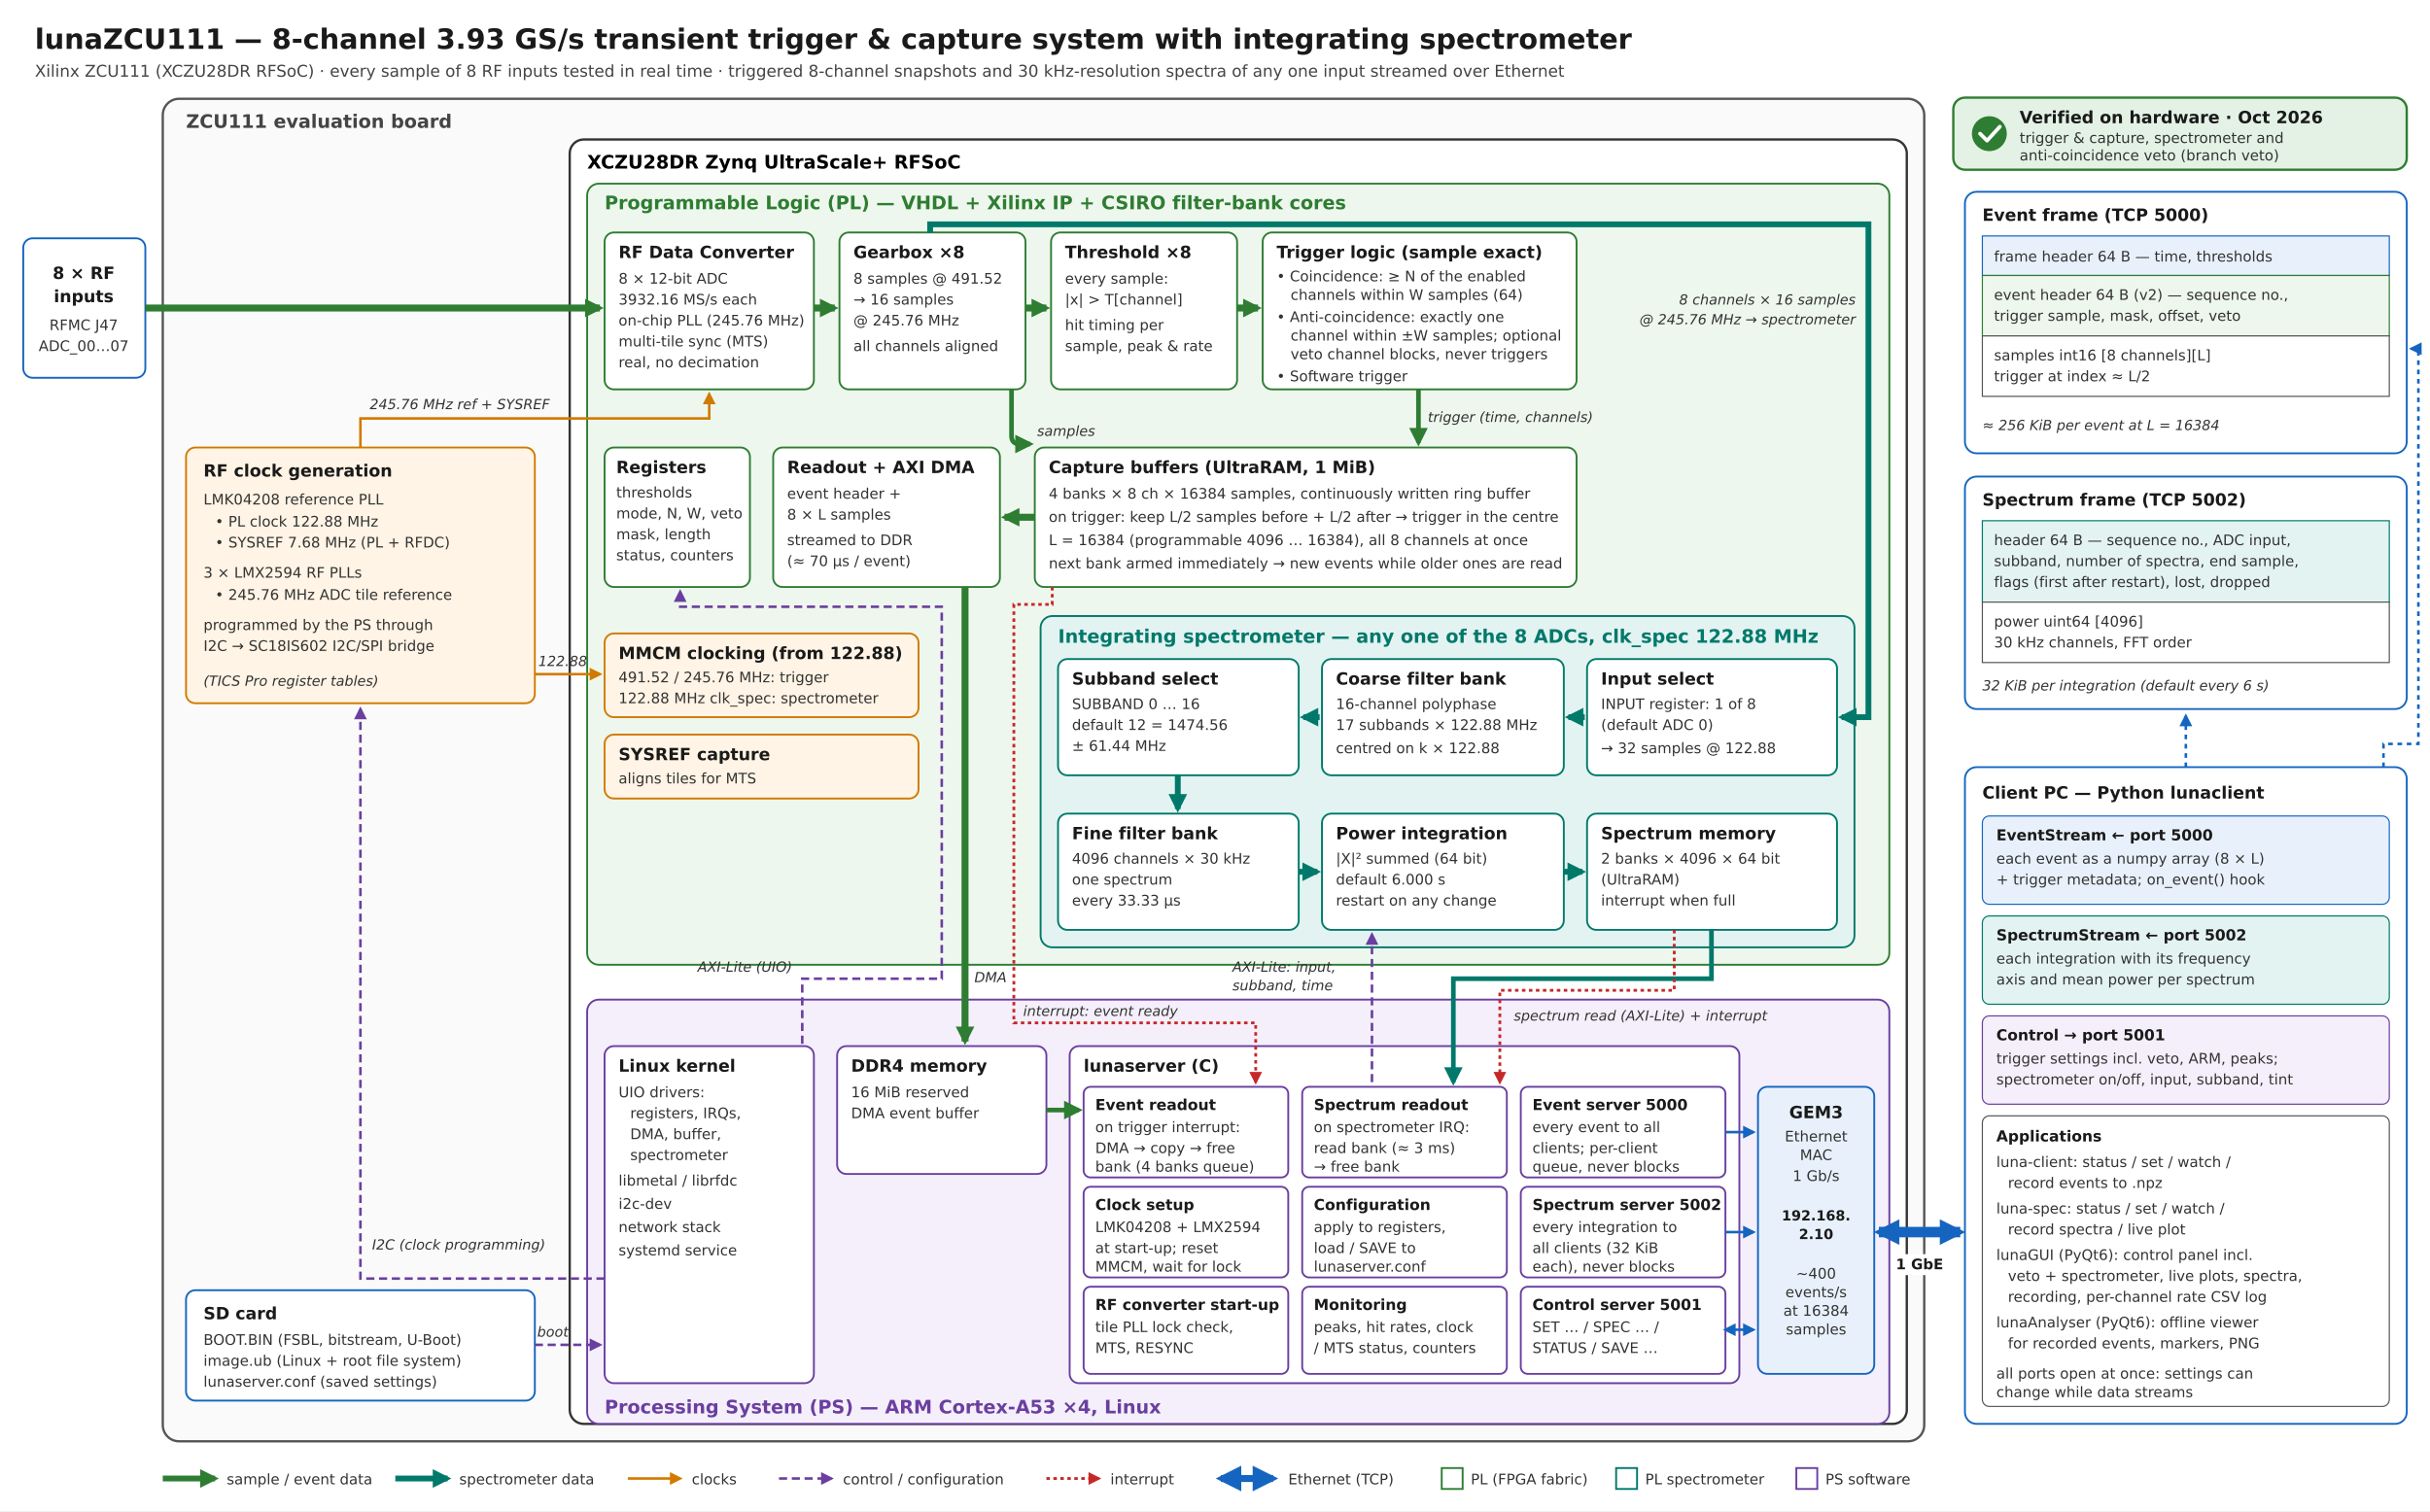
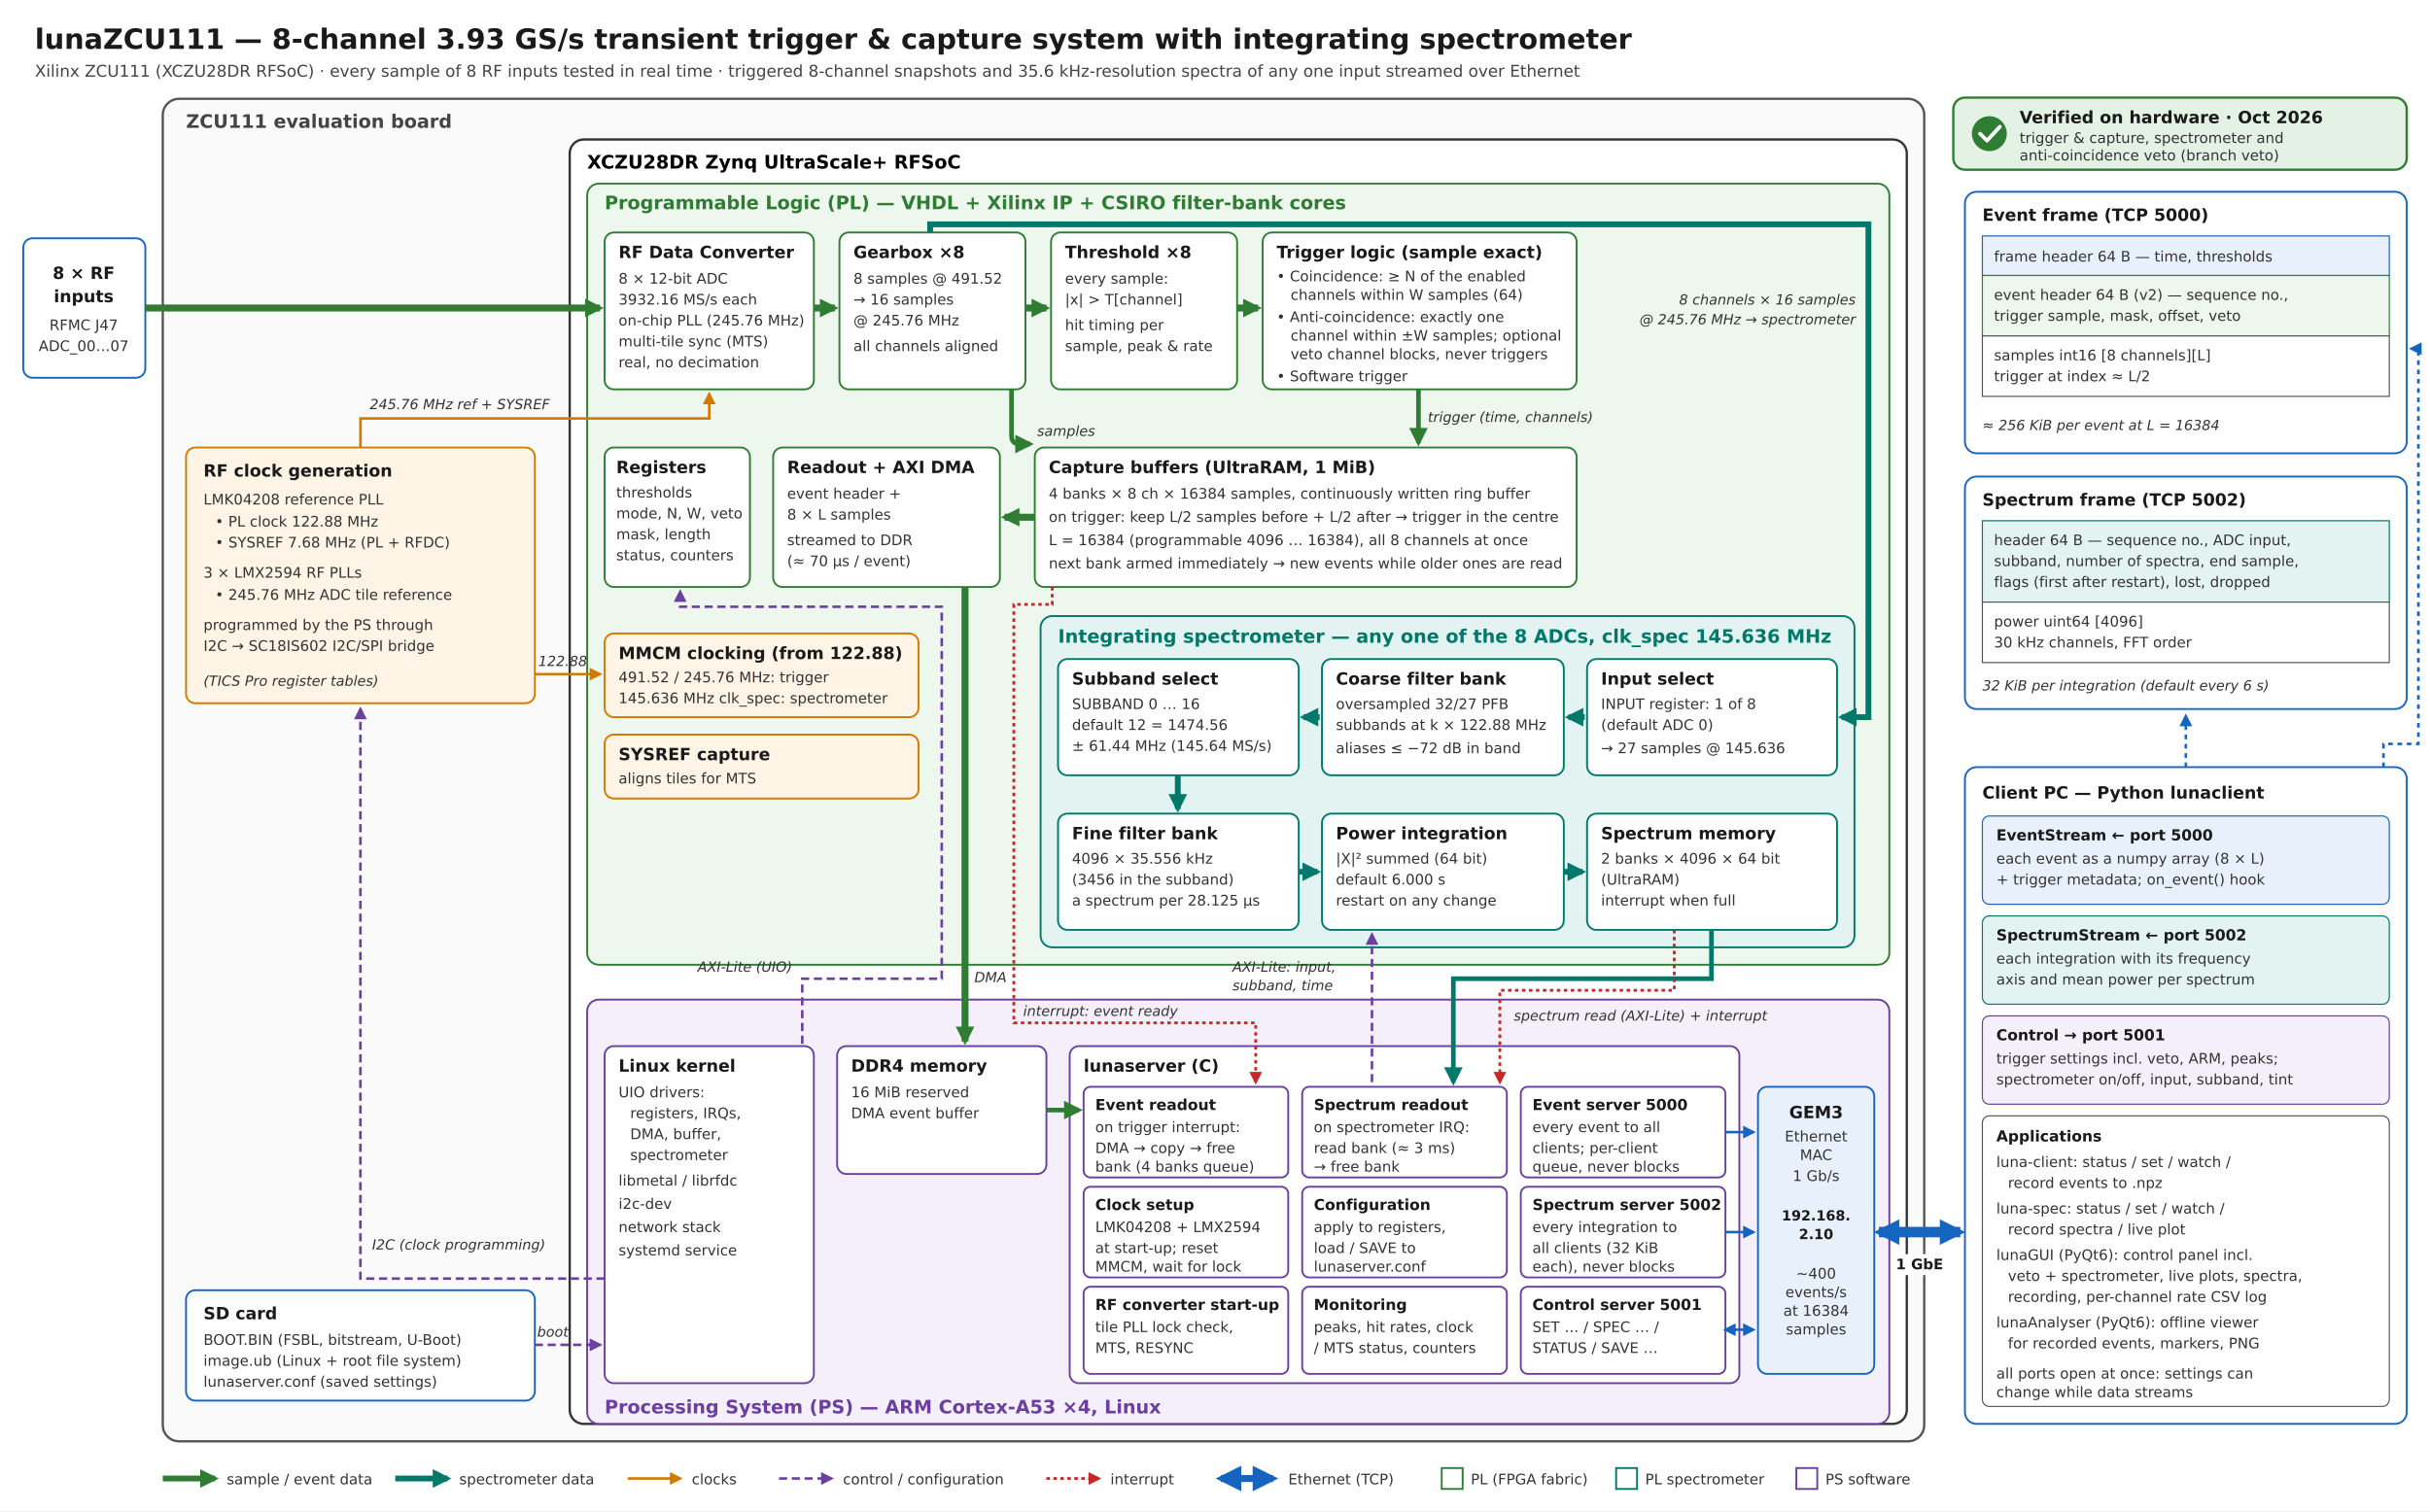
<svg xmlns="http://www.w3.org/2000/svg" width="2090" height="1300" viewBox="0 0 2090 1300" font-family="DejaVu Sans, Arial, Helvetica, sans-serif" font-size="13">
  <defs>
    <marker id="ag" viewBox="0 0 10 10" refX="8" refY="5" markerUnits="userSpaceOnUse" markerWidth="16" markerHeight="16" orient="auto-start-reverse">
      <path d="M0,0 L10,5 L0,10 z" fill="#2e7d32" />
    </marker>
    <marker id="at" viewBox="0 0 10 10" refX="8" refY="5" markerUnits="userSpaceOnUse" markerWidth="16" markerHeight="16" orient="auto-start-reverse">
      <path d="M0,0 L10,5 L0,10 z" fill="#00796b" />
    </marker>
    <marker id="ao" viewBox="0 0 10 10" refX="8" refY="5" markerUnits="userSpaceOnUse" markerWidth="11" markerHeight="11" orient="auto-start-reverse">
      <path d="M0,0 L10,5 L0,10 z" fill="#d17a00" />
    </marker>
    <marker id="ap" viewBox="0 0 10 10" refX="8" refY="5" markerUnits="userSpaceOnUse" markerWidth="11" markerHeight="11" orient="auto-start-reverse">
      <path d="M0,0 L10,5 L0,10 z" fill="#6a3fa0" />
    </marker>
    <marker id="ar" viewBox="0 0 10 10" refX="8" refY="5" markerUnits="userSpaceOnUse" markerWidth="11" markerHeight="11" orient="auto-start-reverse">
      <path d="M0,0 L10,5 L0,10 z" fill="#c62828" />
    </marker>
    <marker id="ab" viewBox="0 0 10 10" refX="8" refY="5" markerUnits="userSpaceOnUse" markerWidth="22" markerHeight="22" orient="auto-start-reverse">
      <path d="M0,0 L10,5 L0,10 z" fill="#1565c0" />
    </marker>
    <marker id="abs" viewBox="0 0 10 10" refX="8" refY="5" markerUnits="userSpaceOnUse" markerWidth="11" markerHeight="11" orient="auto-start-reverse">
      <path d="M0,0 L10,5 L0,10 z" fill="#1565c0" />
    </marker>
    <style>
      .title{font-size:24px;font-weight:bold;fill:#1a1a1a}
      .sub{font-size:14px;fill:#444}
      .reg{font-size:16px;font-weight:bold}
      .bt{font-size:14.5px;font-weight:bold;fill:#1a1a1a}
      .tx{font-size:12.5px;fill:#333}
      .lbl{font-size:12px;fill:#333;font-style:italic}
      .board{fill:#fafafa;stroke:#555;stroke-width:2}
      .soc{fill:#ffffff;stroke:#333;stroke-width:2}
      .plr{fill:#eef7ee;stroke:#2e7d32;stroke-width:1.6}
      .psr{fill:#f4effa;stroke:#6a3fa0;stroke-width:1.6}
      .spr{fill:#e3f3f1;stroke:#00796b;stroke-width:1.6}
      .pl{fill:#ffffff;stroke:#2e7d32;stroke-width:1.6}
      .sp{fill:#ffffff;stroke:#00796b;stroke-width:1.6}
      .ps{fill:#ffffff;stroke:#6a3fa0;stroke-width:1.6}
      .ck{fill:#fff4e5;stroke:#d17a00;stroke-width:1.6}
      .net{fill:#e8f1fb;stroke:#1565c0;stroke-width:1.6}
      .ext{fill:#ffffff;stroke:#1565c0;stroke-width:1.6}
      .data{stroke:#2e7d32;stroke-width:6;fill:none;marker-end:url(#ag)}
      .sdat{stroke:#00796b;stroke-width:5;fill:none;marker-end:url(#at)}
      .clk{stroke:#d17a00;stroke-width:2.2;fill:none;marker-end:url(#ao)}
      .ctl{stroke:#6a3fa0;stroke-width:2.2;fill:none;stroke-dasharray:7 4;marker-end:url(#ap)}
      .irq{stroke:#c62828;stroke-width:2.4;fill:none;stroke-dasharray:3 3;marker-end:url(#ar)}
      .eth{stroke:#1565c0;stroke-width:9;fill:none;marker-end:url(#ab);marker-start:url(#ab)}
    </style>
  </defs>
  <rect x="0" y="0" width="2090" height="1300" fill="#ffffff" />
  <text x="30" y="42" class="title">lunaZCU111 — 8-channel 3.93 GS/s transient trigger &amp; capture system with integrating spectrometer</text>
-   <text x="30" y="66" class="sub">Xilinx ZCU111 (XCZU28DR RFSoC) · every sample of 8 RF inputs tested in real time · triggered 8-channel snapshots and 30 kHz-resolution spectra of any one input streamed over Ethernet</text>
+   <text x="30" y="66" class="sub">Xilinx ZCU111 (XCZU28DR RFSoC) · every sample of 8 RF inputs tested in real time · triggered 8-channel snapshots and 35.6 kHz-resolution spectra of any one input streamed over Ethernet</text>
  <rect x="1680" y="84" width="390" height="62" rx="10" fill="#e3f2e4" stroke="#2e7d32" stroke-width="2" />
  <circle cx="1711" cy="115" r="15" fill="#2e7d32" />
  <path d="M1703,115 L1709,121 L1720,109" fill="none" stroke="#ffffff" stroke-width="3.2" stroke-linecap="round" stroke-linejoin="round" />
  <text x="1737" y="106" class="bt" fill="#1b5e20">Verified on hardware · Oct 2026</text>
  <text x="1737" y="123" class="tx">trigger &amp; capture, spectrometer and</text>
  <text x="1737" y="138" class="tx">anti-coincidence veto (branch veto)</text>
  <rect x="20" y="205" width="105" height="120" rx="8" class="ext" />
  <text x="72" y="240" class="bt" text-anchor="middle">8 × RF</text>
  <text x="72" y="260" class="bt" text-anchor="middle">inputs</text>
  <text x="72" y="284" class="tx" text-anchor="middle">RFMC J47</text>
  <text x="72" y="302" class="tx" text-anchor="middle">ADC_00…07</text>
  <rect x="140" y="85" width="1515" height="1155" rx="14" class="board" />
  <text x="160" y="110" class="reg" fill="#444">ZCU111 evaluation board</text>
  <rect x="160" y="385" width="300" height="220" rx="8" class="ck" />
  <text x="175" y="410" class="bt">RF clock generation</text>
  <text x="175" y="434" class="tx">LMK04208 reference PLL</text>
  <text x="185" y="453" class="tx">• PL clock 122.88 MHz</text>
  <text x="185" y="471" class="tx">• SYSREF 7.68 MHz (PL + RFDC)</text>
  <text x="175" y="497" class="tx">3 × LMX2594 RF PLLs</text>
  <text x="185" y="516" class="tx">• 245.76 MHz ADC tile reference</text>
  <text x="175" y="542" class="tx">programmed by the PS through</text>
  <text x="175" y="560" class="tx">I2C → SC18IS602 I2C/SPI bridge</text>
  <text x="175" y="590" class="lbl">(TICS Pro register tables)</text>
  <rect x="160" y="1110" width="300" height="95" rx="8" class="ext" />
  <text x="175" y="1135" class="bt">SD card</text>
  <text x="175" y="1157" class="tx">BOOT.BIN (FSBL, bitstream, U-Boot)</text>
  <text x="175" y="1175" class="tx">image.ub (Linux + root file system)</text>
  <text x="175" y="1193" class="tx">lunaserver.conf (saved settings)</text>
  <rect x="490" y="120" width="1150" height="1105" rx="12" class="soc" />
  <text x="505" y="145" class="reg">XCZU28DR Zynq UltraScale+ RFSoC</text>
  <rect x="505" y="158" width="1120" height="672" rx="10" class="plr" />
  <text x="520" y="180" class="reg" fill="#2e7d32">Programmable Logic (PL) — VHDL + Xilinx IP + CSIRO filter-bank cores</text>
  <rect x="520" y="200" width="180" height="135" rx="8" class="pl" />
  <text x="532" y="222" class="bt">RF Data Converter</text>
  <text x="532" y="244" class="tx">8 × 12-bit ADC</text>
  <text x="532" y="262" class="tx">3932.16 MS/s each</text>
  <text x="532" y="280" class="tx">on-chip PLL (245.76 MHz)</text>
  <text x="532" y="298" class="tx">multi-tile sync (MTS)</text>
  <text x="532" y="316" class="tx">real, no decimation</text>
  <rect x="722" y="200" width="160" height="135" rx="8" class="pl" />
  <text x="734" y="222" class="bt">Gearbox ×8</text>
  <text x="734" y="244" class="tx">8 samples @ 491.52</text>
  <text x="734" y="262" class="tx">→ 16 samples</text>
  <text x="734" y="280" class="tx">@ 245.76 MHz</text>
  <text x="734" y="302" class="tx">all channels aligned</text>
  <rect x="904" y="200" width="160" height="135" rx="8" class="pl" />
  <text x="916" y="222" class="bt">Threshold ×8</text>
  <text x="916" y="244" class="tx">every sample:</text>
  <text x="916" y="262" class="tx">|x| &gt; T[channel]</text>
  <text x="916" y="284" class="tx">hit timing per</text>
  <text x="916" y="302" class="tx">sample, peak &amp; rate</text>
  <rect x="1086" y="200" width="270" height="135" rx="8" class="pl" />
  <text x="1098" y="222" class="bt">Trigger logic (sample exact)</text>
  <text x="1098" y="242" class="tx">• Coincidence: ≥ N of the enabled</text>
  <text x="1110" y="258" class="tx">channels within W samples (64)</text>
  <text x="1098" y="277" class="tx">• Anti-coincidence: exactly one</text>
  <text x="1110" y="293" class="tx">channel within ±W samples; optional</text>
  <text x="1110" y="309" class="tx">veto channel blocks, never triggers</text>
  <text x="1098" y="328" class="tx">• Software trigger</text>
  <rect x="520" y="385" width="125" height="120" rx="8" class="pl" />
  <text x="530" y="407" class="bt">Registers</text>
  <text x="530" y="428" class="tx">thresholds</text>
  <text x="530" y="446" class="tx">mode, N, W, veto</text>
  <text x="530" y="464" class="tx">mask, length</text>
  <text x="530" y="482" class="tx">status, counters</text>
  <rect x="665" y="385" width="195" height="120" rx="8" class="pl" />
  <text x="677" y="407" class="bt">Readout + AXI DMA</text>
  <text x="677" y="429" class="tx">event header +</text>
  <text x="677" y="447" class="tx">8 × L samples</text>
  <text x="677" y="469" class="tx">streamed to DDR</text>
  <text x="677" y="487" class="tx">(≈ 70 µs / event)</text>
  <rect x="890" y="385" width="466" height="120" rx="8" class="pl" />
  <text x="902" y="407" class="bt">Capture buffers (UltraRAM, 1 MiB)</text>
  <text x="902" y="429" class="tx">4 banks × 8 ch × 16384 samples, continuously written ring buffer</text>
  <text x="902" y="449" class="tx">on trigger: keep L/2 samples before + L/2 after → trigger in the centre</text>
  <text x="902" y="469" class="tx">L = 16384 (programmable 4096 … 16384), all 8 channels at once</text>
  <text x="902" y="489" class="tx">next bank armed immediately → new events while older ones are read</text>
  <rect x="520" y="545" width="270" height="72" rx="8" class="ck" />
  <text x="532" y="567" class="bt">MMCM clocking (from 122.88)</text>
  <text x="532" y="587" class="tx">491.52 / 245.76 MHz: trigger</text>
-   <text x="532" y="605" class="tx">122.88 MHz clk_spec: spectrometer</text>
+   <text x="532" y="605" class="tx">145.636 MHz clk_spec: spectrometer</text>
  <rect x="520" y="632" width="270" height="55" rx="8" class="ck" />
  <text x="532" y="654" class="bt">SYSREF capture</text>
  <text x="532" y="674" class="tx">aligns tiles for MTS</text>
  <rect x="895" y="530" width="700" height="285" rx="10" class="spr" />
-   <text x="910" y="553" class="reg" fill="#00796b">Integrating spectrometer — any one of the 8 ADCs, clk_spec 122.88 MHz</text>
+   <text x="910" y="553" class="reg" fill="#00796b">Integrating spectrometer — any one of the 8 ADCs, clk_spec 145.636 MHz</text>
  <rect x="1365" y="567" width="215" height="100" rx="8" class="sp" />
  <text x="1377" y="589" class="bt">Input select</text>
  <text x="1377" y="610" class="tx">INPUT register: 1 of 8</text>
  <text x="1377" y="628" class="tx">(default ADC 0)</text>
-   <text x="1377" y="648" class="tx">→ 32 samples @ 122.88</text>
+   <text x="1377" y="648" class="tx">→ 27 samples @ 145.636</text>
  <rect x="1137" y="567" width="208" height="100" rx="8" class="sp" />
  <text x="1149" y="589" class="bt">Coarse filter bank</text>
-   <text x="1149" y="610" class="tx">16-channel polyphase</text>
-   <text x="1149" y="628" class="tx">17 subbands × 122.88 MHz</text>
-   <text x="1149" y="648" class="tx">centred on k × 122.88</text>
+   <text x="1149" y="610" class="tx">oversampled 32/27 PFB</text>
+   <text x="1149" y="628" class="tx">subbands at k × 122.88 MHz</text>
+   <text x="1149" y="648" class="tx">aliases ≤ −72 dB in band</text>
  <rect x="910" y="567" width="207" height="100" rx="8" class="sp" />
  <text x="922" y="589" class="bt">Subband select</text>
  <text x="922" y="610" class="tx">SUBBAND 0 … 16</text>
  <text x="922" y="628" class="tx">default 12 = 1474.56</text>
-   <text x="922" y="646" class="tx">± 61.44 MHz</text>
+   <text x="922" y="646" class="tx">± 61.44 MHz (145.64 MS/s)</text>
  <rect x="910" y="700" width="207" height="100" rx="8" class="sp" />
  <text x="922" y="722" class="bt">Fine filter bank</text>
-   <text x="922" y="743" class="tx">4096 channels × 30 kHz</text>
-   <text x="922" y="761" class="tx">one spectrum</text>
-   <text x="922" y="779" class="tx">every 33.33 µs</text>
+   <text x="922" y="743" class="tx">4096 × 35.556 kHz</text>
+   <text x="922" y="761" class="tx">(3456 in the subband)</text>
+   <text x="922" y="779" class="tx">a spectrum per 28.125 µs</text>
  <rect x="1137" y="700" width="208" height="100" rx="8" class="sp" />
  <text x="1149" y="722" class="bt">Power integration</text>
  <text x="1149" y="743" class="tx">|X|² summed (64 bit)</text>
  <text x="1149" y="761" class="tx">default 6.000 s</text>
  <text x="1149" y="779" class="tx">restart on any change</text>
  <rect x="1365" y="700" width="215" height="100" rx="8" class="sp" />
  <text x="1377" y="722" class="bt">Spectrum memory</text>
  <text x="1377" y="743" class="tx">2 banks × 4096 × 64 bit</text>
  <text x="1377" y="761" class="tx">(UltraRAM)</text>
  <text x="1377" y="779" class="tx">interrupt when full</text>
  <path d="M1363,617 L1349,617" class="sdat" />
  <path d="M1135,617 L1121,617" class="sdat" />
  <path d="M1013,667 L1013,696" class="sdat" />
  <path d="M1117,750 L1133,750" class="sdat" />
  <path d="M1345,750 L1361,750" class="sdat" />
  <rect x="505" y="860" width="1120" height="365" rx="10" class="psr" />
  <text x="520" y="1216" class="reg" fill="#6a3fa0">Processing System (PS) — ARM Cortex-A53 ×4, Linux</text>
  <rect x="520" y="900" width="180" height="290" rx="8" class="ps" />
  <text x="532" y="922" class="bt">Linux kernel</text>
  <text x="532" y="944" class="tx">UIO drivers:</text>
  <text x="542" y="962" class="tx">registers, IRQs,</text>
  <text x="542" y="980" class="tx">DMA, buffer,</text>
  <text x="542" y="998" class="tx">spectrometer</text>
  <text x="532" y="1020" class="tx">libmetal / librfdc</text>
  <text x="532" y="1040" class="tx">i2c-dev</text>
  <text x="532" y="1060" class="tx">network stack</text>
  <text x="532" y="1080" class="tx">systemd service</text>
  <rect x="720" y="900" width="180" height="110" rx="8" class="ps" />
  <text x="732" y="922" class="bt">DDR4 memory</text>
  <text x="732" y="944" class="tx">16 MiB reserved</text>
  <text x="732" y="962" class="tx">DMA event buffer</text>
  <rect x="920" y="900" width="576" height="290" rx="8" class="ps" />
  <text x="932" y="922" class="bt">lunaserver (C)</text>
  <rect x="932" y="935" width="176" height="78" rx="6" class="ps" />
  <text x="942" y="955" class="bt" style="font-size:13px">Event readout</text>
  <text x="942" y="974" class="tx">on trigger interrupt:</text>
  <text x="942" y="992" class="tx">DMA → copy → free</text>
  <text x="942" y="1008" class="tx">bank (4 banks queue)</text>
  <rect x="932" y="1021" width="176" height="78" rx="6" class="ps" />
  <text x="942" y="1041" class="bt" style="font-size:13px">Clock setup</text>
  <text x="942" y="1060" class="tx">LMK04208 + LMX2594</text>
  <text x="942" y="1078" class="tx">at start-up; reset</text>
  <text x="942" y="1094" class="tx">MMCM, wait for lock</text>
  <rect x="932" y="1107" width="176" height="75" rx="6" class="ps" />
  <text x="942" y="1127" class="bt" style="font-size:13px">RF converter start-up</text>
  <text x="942" y="1146" class="tx">tile PLL lock check,</text>
  <text x="942" y="1164" class="tx">MTS, RESYNC</text>
  <rect x="1120" y="935" width="176" height="78" rx="6" class="ps" />
  <text x="1130" y="955" class="bt" style="font-size:13px">Spectrum readout</text>
  <text x="1130" y="974" class="tx">on spectrometer IRQ:</text>
  <text x="1130" y="992" class="tx">read bank (≈ 3 ms)</text>
  <text x="1130" y="1008" class="tx">→ free bank</text>
  <rect x="1120" y="1021" width="176" height="78" rx="6" class="ps" />
  <text x="1130" y="1041" class="bt" style="font-size:13px">Configuration</text>
  <text x="1130" y="1060" class="tx">apply to registers,</text>
  <text x="1130" y="1078" class="tx">load / SAVE to</text>
  <text x="1130" y="1094" class="tx">lunaserver.conf</text>
  <rect x="1120" y="1107" width="176" height="75" rx="6" class="ps" />
  <text x="1130" y="1127" class="bt" style="font-size:13px">Monitoring</text>
  <text x="1130" y="1146" class="tx">peaks, hit rates, clock</text>
  <text x="1130" y="1164" class="tx">/ MTS status, counters</text>
  <rect x="1308" y="935" width="176" height="78" rx="6" class="ps" />
  <text x="1318" y="955" class="bt" style="font-size:13px">Event server 5000</text>
  <text x="1318" y="974" class="tx">every event to all</text>
  <text x="1318" y="992" class="tx">clients; per-client</text>
  <text x="1318" y="1008" class="tx">queue, never blocks</text>
  <rect x="1308" y="1021" width="176" height="78" rx="6" class="ps" />
  <text x="1318" y="1041" class="bt" style="font-size:13px">Spectrum server 5002</text>
  <text x="1318" y="1060" class="tx">every integration to</text>
  <text x="1318" y="1078" class="tx">all clients (32 KiB</text>
  <text x="1318" y="1094" class="tx">each), never blocks</text>
  <rect x="1308" y="1107" width="176" height="75" rx="6" class="ps" />
  <text x="1318" y="1127" class="bt" style="font-size:13px">Control server 5001</text>
  <text x="1318" y="1146" class="tx">SET … / SPEC … /</text>
  <text x="1318" y="1164" class="tx">STATUS / SAVE …</text>
  <rect x="1512" y="935" width="100" height="247" rx="8" class="net" />
  <text x="1562" y="962" class="bt" text-anchor="middle">GEM3</text>
  <text x="1562" y="982" class="tx" text-anchor="middle">Ethernet</text>
  <text x="1562" y="998" class="tx" text-anchor="middle">MAC</text>
  <text x="1562" y="1016" class="tx" text-anchor="middle">1 Gb/s</text>
  <text x="1562" y="1050" class="bt" text-anchor="middle" style="font-size:12px">192.168.</text>
  <text x="1562" y="1066" class="bt" text-anchor="middle" style="font-size:12px">2.10</text>
  <text x="1562" y="1100" class="tx" text-anchor="middle">~400</text>
  <text x="1562" y="1116" class="tx" text-anchor="middle">events/s</text>
  <text x="1562" y="1132" class="tx" text-anchor="middle">at 16384</text>
  <text x="1562" y="1148" class="tx" text-anchor="middle">samples</text>
  <rect x="1690" y="165" width="380" height="225" rx="10" class="ext" />
  <text x="1705" y="190" class="bt">Event frame (TCP 5000)</text>
  <rect x="1705" y="203" width="350" height="34" fill="#e8f1fb" stroke="#1565c0" />
  <text x="1715" y="225" class="tx">frame header 64 B — time, thresholds</text>
  <rect x="1705" y="237" width="350" height="52" fill="#eef7ee" stroke="#2e7d32" />
  <text x="1715" y="258" class="tx">event header 64 B (v2) — sequence no.,</text>
  <text x="1715" y="276" class="tx">trigger sample, mask, offset, veto</text>
  <rect x="1705" y="289" width="350" height="52" fill="#ffffff" stroke="#555" />
  <text x="1715" y="310" class="tx">samples int16 [8 channels][L]</text>
  <text x="1715" y="328" class="tx">trigger at index ≈ L/2</text>
  <text x="1705" y="370" class="lbl">≈ 256 KiB per event at L = 16384</text>
  <rect x="1690" y="410" width="380" height="200" rx="10" class="ext" />
  <text x="1705" y="435" class="bt">Spectrum frame (TCP 5002)</text>
  <rect x="1705" y="448" width="350" height="70" fill="#e3f3f1" stroke="#00796b" />
  <text x="1715" y="469" class="tx">header 64 B — sequence no., ADC input,</text>
  <text x="1715" y="487" class="tx">subband, number of spectra, end sample,</text>
  <text x="1715" y="505" class="tx">flags (first after restart), lost, dropped</text>
  <rect x="1705" y="518" width="350" height="52" fill="#ffffff" stroke="#555" />
  <text x="1715" y="539" class="tx">power uint64 [4096]</text>
  <text x="1715" y="557" class="tx">30 kHz channels, FFT order</text>
  <text x="1705" y="594" class="lbl">32 KiB per integration (default every 6 s)</text>
  <rect x="1690" y="660" width="380" height="565" rx="10" class="ext" />
  <text x="1705" y="687" class="bt">Client PC — Python lunaclient</text>
  <rect x="1705" y="702" width="350" height="76" rx="6" fill="#e8f1fb" stroke="#1565c0" />
  <text x="1717" y="723" class="bt" style="font-size:13px">EventStream  ← port 5000</text>
  <text x="1717" y="743" class="tx">each event as a numpy array (8 × L)</text>
  <text x="1717" y="761" class="tx">+ trigger metadata; on_event() hook</text>
  <rect x="1705" y="788" width="350" height="76" rx="6" fill="#e3f3f1" stroke="#00796b" />
  <text x="1717" y="809" class="bt" style="font-size:13px">SpectrumStream  ← port 5002</text>
  <text x="1717" y="829" class="tx">each integration with its frequency</text>
  <text x="1717" y="847" class="tx">axis and mean power per spectrum</text>
  <rect x="1705" y="874" width="350" height="76" rx="6" fill="#f4effa" stroke="#6a3fa0" />
  <text x="1717" y="895" class="bt" style="font-size:13px">Control  → port 5001</text>
  <text x="1717" y="915" class="tx">trigger settings incl. veto, ARM, peaks;</text>
  <text x="1717" y="933" class="tx">spectrometer on/off, input, subband, tint</text>
  <rect x="1705" y="960" width="350" height="250" rx="6" fill="#ffffff" stroke="#555" />
  <text x="1717" y="982" class="bt" style="font-size:13px">Applications</text>
  <text x="1717" y="1004" class="tx">luna-client: status / set / watch /</text>
  <text x="1727" y="1022" class="tx">record events to .npz</text>
  <text x="1717" y="1044" class="tx">luna-spec: status / set / watch /</text>
  <text x="1727" y="1062" class="tx">record spectra / live plot</text>
  <text x="1717" y="1084" class="tx">lunaGUI (PyQt6): control panel incl.</text>
  <text x="1727" y="1102" class="tx">veto + spectrometer, live plots, spectra,</text>
  <text x="1727" y="1120" class="tx">recording, per-channel rate CSV log</text>
  <text x="1717" y="1142" class="tx">lunaAnalyser (PyQt6): offline viewer</text>
  <text x="1727" y="1160" class="tx">for recorded events, markers, PNG</text>
  <text x="1717" y="1186" class="tx">all ports open at once: settings can</text>
  <text x="1717" y="1202" class="tx">change while data streams</text>
  <path d="M125,265 L516,265" class="data" />
  <path d="M700,265 L718,265" class="data" />
  <path d="M882,265 L900,265" class="data" />
  <path d="M1064,265 L1082,265" class="data" />
  <path d="M870,335 L870,375 Q870,382 877,382 L886,382" class="data" style="stroke-width:4" />
  <text x="892" y="375" class="lbl">samples</text>
  <path d="M1220,335 L1220,381" class="data" style="stroke-width:4" />
  <text x="1228" y="363" class="lbl">trigger (time, channels)</text>
  <path d="M890,445 L864,445" class="data" />
  <path d="M830,505 L830,896" class="data" />
  <text x="838" y="845" class="lbl">DMA</text>
  <path d="M900,955 L928,955" class="data" style="stroke-width:4" />
  <path d="M800,200 L800,193 L1607,193 L1607,617 L1584,617" class="sdat" />
  <text x="1596" y="262" class="lbl" text-anchor="end">8 channels × 16 samples</text>
  <text x="1596" y="279" class="lbl" text-anchor="end">@ 245.76 MHz → spectrometer</text>
  <path d="M1472,800 L1472,842 L1250,842 L1250,931" class="sdat" style="stroke-width:4" />
  <path d="M1440,800 L1440,852 L1290,852 L1290,931" class="irq" />
  <text x="1302" y="878" class="lbl">spectrum read (AXI-Lite) + interrupt</text>
  <path d="M310,385 L310,360 L610,360 L610,339" class="clk" />
  <text x="318" y="352" class="lbl">245.76 MHz ref + SYSREF</text>
  <path d="M460,580 L516,580" class="clk" />
  <text x="463" y="573" class="lbl">122.88</text>
  <path d="M520,1100 L310,1100 L310,610" class="ctl" />
  <text x="320" y="1075" class="lbl">I2C (clock programming)</text>
  <path d="M460,1157 L516,1157" class="ctl" />
  <text x="462" y="1150" class="lbl">boot</text>
  <path d="M690,898 L690,842 L810,842 L810,522 L585,522 L585,509" class="ctl" />
  <text x="600" y="836" class="lbl">AXI-Lite (UIO)</text>
  <path d="M1180,931 L1180,804" class="ctl" />
  <text x="1060" y="836" class="lbl">AXI-Lite: input,</text>
  <text x="1060" y="852" class="lbl">subband, time</text>
  <path d="M905,505 L905,520 L872,520 L872,880 L1080,880 L1080,931" class="irq" />
  <text x="880" y="874" class="lbl" fill="#c62828">interrupt: event ready</text>
  <path d="M1484,974 L1508,974" class="ctl" style="stroke:#1565c0;marker-end:url(#abs);stroke-dasharray:none" />
  <path d="M1484,1060 L1508,1060" class="ctl" style="stroke:#1565c0;marker-end:url(#abs);stroke-dasharray:none" />
  <path d="M1508,1144 L1484,1144" class="ctl" style="stroke:#1565c0;marker-end:url(#abs);stroke-dasharray:none;marker-start:url(#abs)" />
  <path d="M1616,1060 L1686,1060" class="eth" />
  <rect x="1629" y="1079" width="44" height="18" fill="#ffffff" />
  <text x="1651" y="1092" class="bt" text-anchor="middle" style="font-size:12.5px">1 GbE</text>
  <path d="M1880,660 L1880,616" class="ctl" style="stroke:#1565c0;stroke-dasharray:4 4;marker-end:url(#abs)" />
  <path d="M2050,660 L2050,640 L2080,640 L2080,300 L2074,300" class="ctl" style="stroke:#1565c0;stroke-dasharray:4 4;marker-end:url(#abs)" />
  <g transform="translate(140,1272)">
    <path d="M0,0 L45,0" class="data" style="stroke-width:5" />
    <text x="55" y="5" class="tx">sample / event data</text>
    <path d="M200,0 L245,0" class="sdat" />
    <text x="255" y="5" class="tx">spectrometer data</text>
    <path d="M400,0 L445,0" class="clk" />
    <text x="455" y="5" class="tx">clocks</text>
    <path d="M530,0 L575,0" class="ctl" />
    <text x="585" y="5" class="tx">control / configuration</text>
    <path d="M760,0 L805,0" class="irq" />
    <text x="815" y="5" class="tx">interrupt</text>
    <path d="M910,0 L955,0" class="eth" style="stroke-width:6" />
    <text x="968" y="5" class="tx">Ethernet (TCP)</text>
    <rect x="1100" y="-9" width="18" height="18" class="pl" />
    <text x="1125" y="5" class="tx">PL (FPGA fabric)</text>
    <rect x="1250" y="-9" width="18" height="18" class="sp" />
    <text x="1275" y="5" class="tx">PL spectrometer</text>
    <rect x="1405" y="-9" width="18" height="18" class="ps" />
    <text x="1430" y="5" class="tx">PS software</text>
  </g>
</svg>
